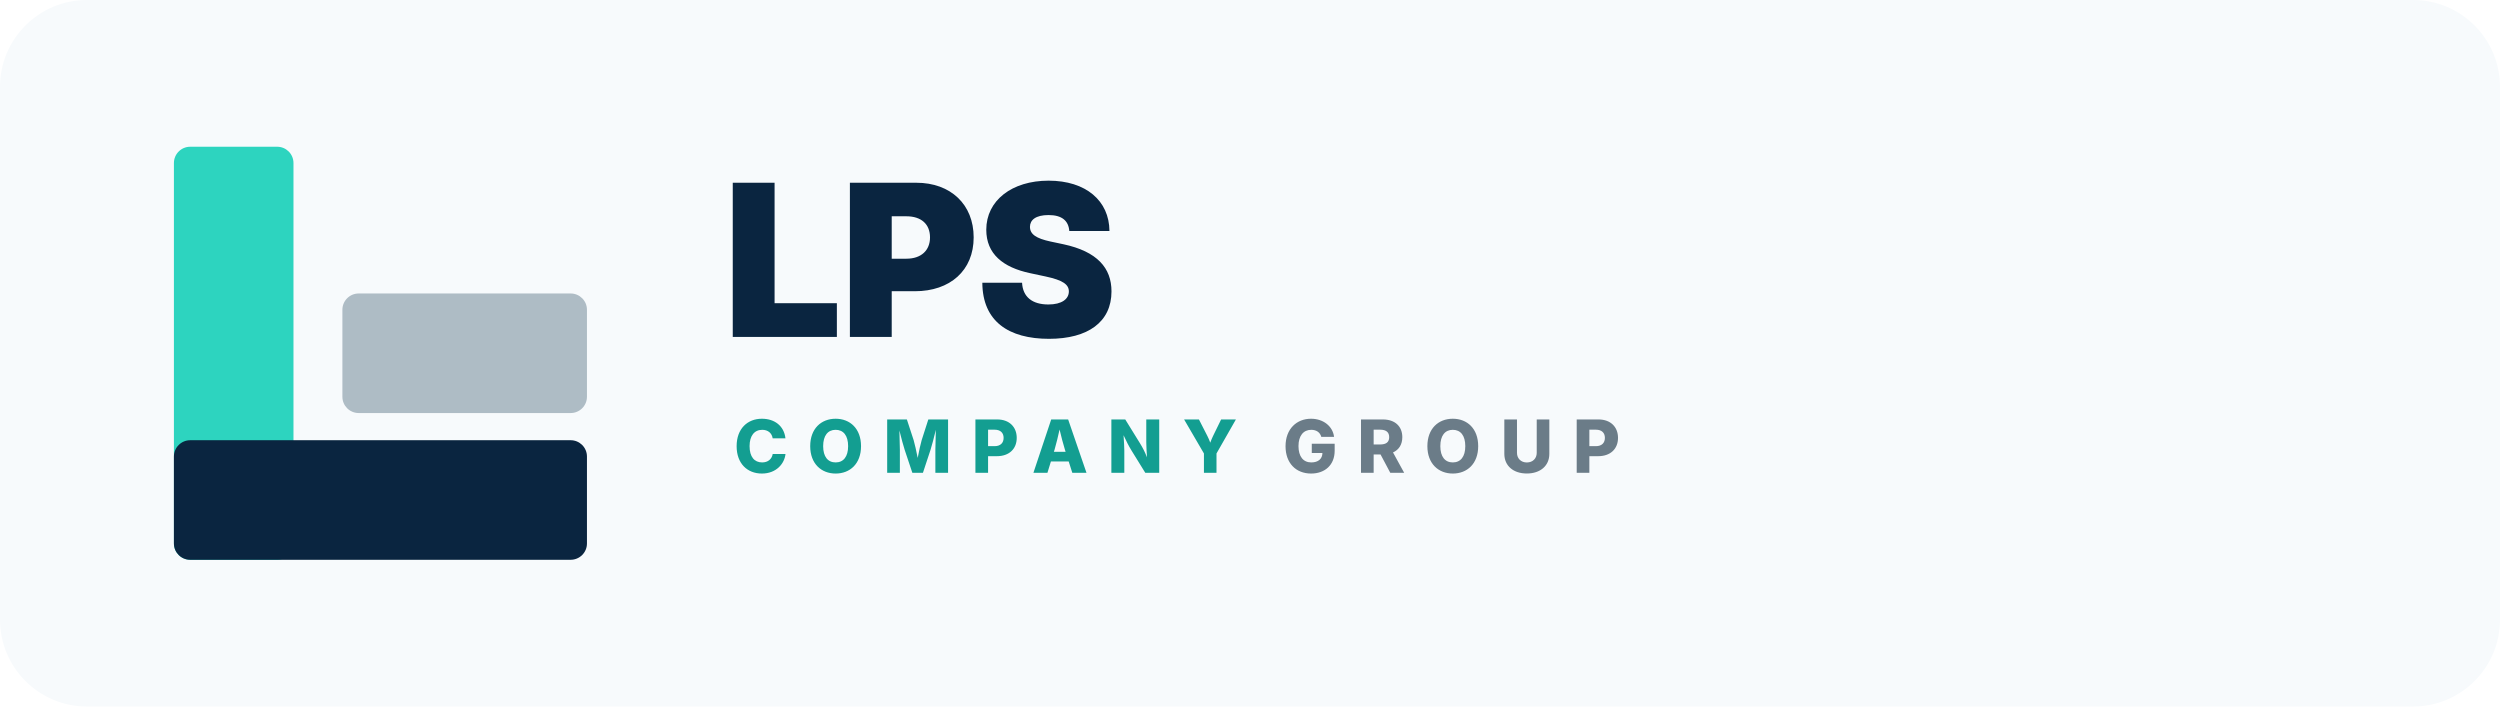
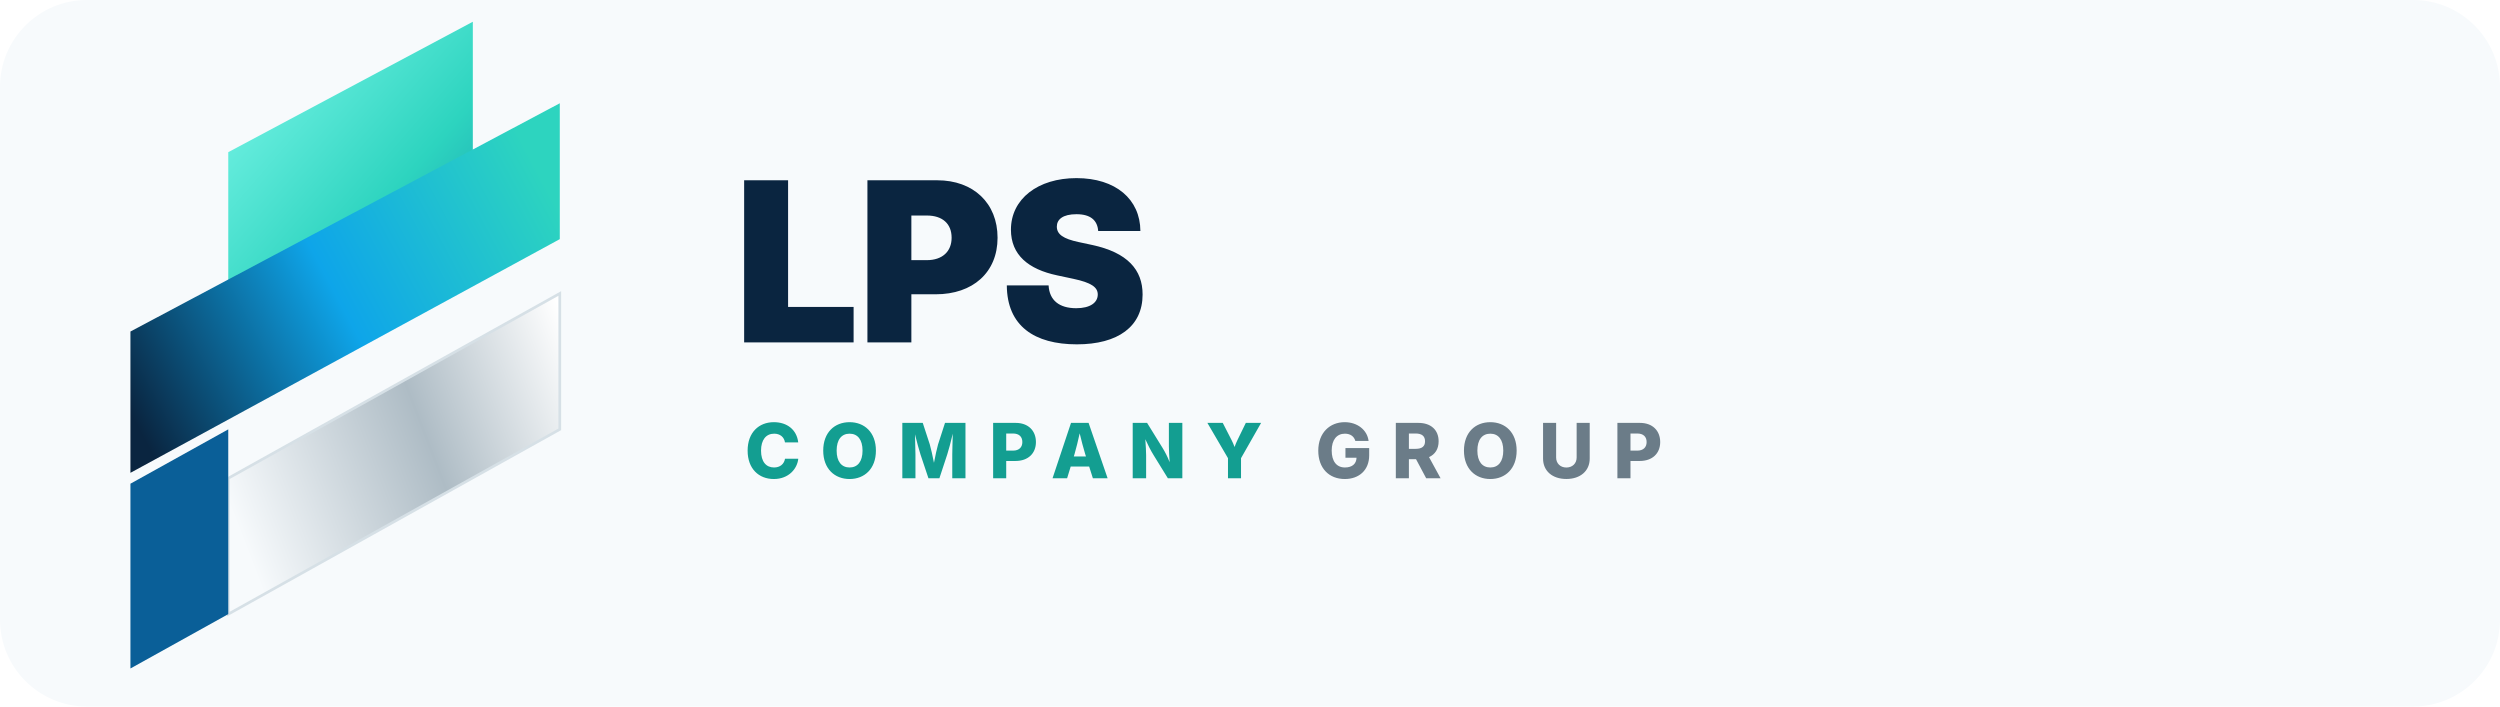
<svg xmlns="http://www.w3.org/2000/svg" viewBox="0 0 920 260" role="img" aria-labelledby="title desc">
+   <defs>
+     <linearGradient id="teal" x1="64" y1="38" x2="184" y2="142" gradientUnits="userSpaceOnUse">
+       <stop stop-color="#7EF7EA" />
+       <stop offset="0.52" stop-color="#2DD4BF" />
+       <stop offset="1" stop-color="#0B7CA8" />
+     </linearGradient>
+     <linearGradient id="blue" x1="48" y1="152" x2="202" y2="70" gradientUnits="userSpaceOnUse">
+       <stop stop-color="#0A2540" />
+       <stop offset="0.5" stop-color="#0EA5E9" />
+       <stop offset="1" stop-color="#2DD4BF" />
+     </linearGradient>
+     <linearGradient id="silver" x1="76" y1="164" x2="206" y2="114" gradientUnits="userSpaceOnUse">
+       <stop stop-color="#F7FAFC" />
+       <stop offset="0.55" stop-color="#AEBCC5" />
+       <stop offset="1" stop-color="#FFFFFF" />
+     </linearGradient>
+   </defs>
  <rect width="920" height="260" rx="32" fill="#F7FAFC" />
-   <g transform="translate(64 54)">
-     <rect x="0" y="0" width="44" height="152" rx="6" fill="#2DD4BF" />
-     <rect x="0" y="108" width="152" height="44" rx="6" fill="#0A2540" />
-     <rect x="62" y="54" width="90" height="44" rx="6" fill="#AEBCC5" />
-   </g>
-   <text x="266" y="124" fill="#0A2540" font-family="Inter, Montserrat, Arial, sans-serif" font-size="78" font-weight="850" letter-spacing="-1">LPS</text>
-   <text x="270" y="174" fill="#139E91" font-family="Inter, Montserrat, Arial, sans-serif" font-size="27" font-weight="800" letter-spacing="7">COMPANY</text>
-   <text x="472" y="174" fill="#6B7C88" font-family="Inter, Montserrat, Arial, sans-serif" font-size="27" font-weight="800" letter-spacing="7">GROUP</text>
+   <path d="M84 56 174 8v48L84 106Z" fill="url(#teal)" />
+   <path d="M48 122 206 38v50L48 174Z" fill="url(#blue)" />
+   <path d="M84 176 206 108v50L84 226Z" fill="url(#silver)" stroke="#D6E0E6" />
+   <path d="M48 178 84 158v68L48 246Z" fill="#0A5F98" />
+   <text x="270" y="126" fill="#0A2540" font-family="Inter, Montserrat, Arial, sans-serif" font-size="82" font-weight="850" letter-spacing="-1">LPS</text>
+   <text x="274" y="176" fill="#139E91" font-family="Inter, Montserrat, Arial, sans-serif" font-size="28" font-weight="800" letter-spacing="7">COMPANY</text>
+   <text x="484" y="176" fill="#6B7C88" font-family="Inter, Montserrat, Arial, sans-serif" font-size="28" font-weight="800" letter-spacing="7">GROUP</text>
</svg>
